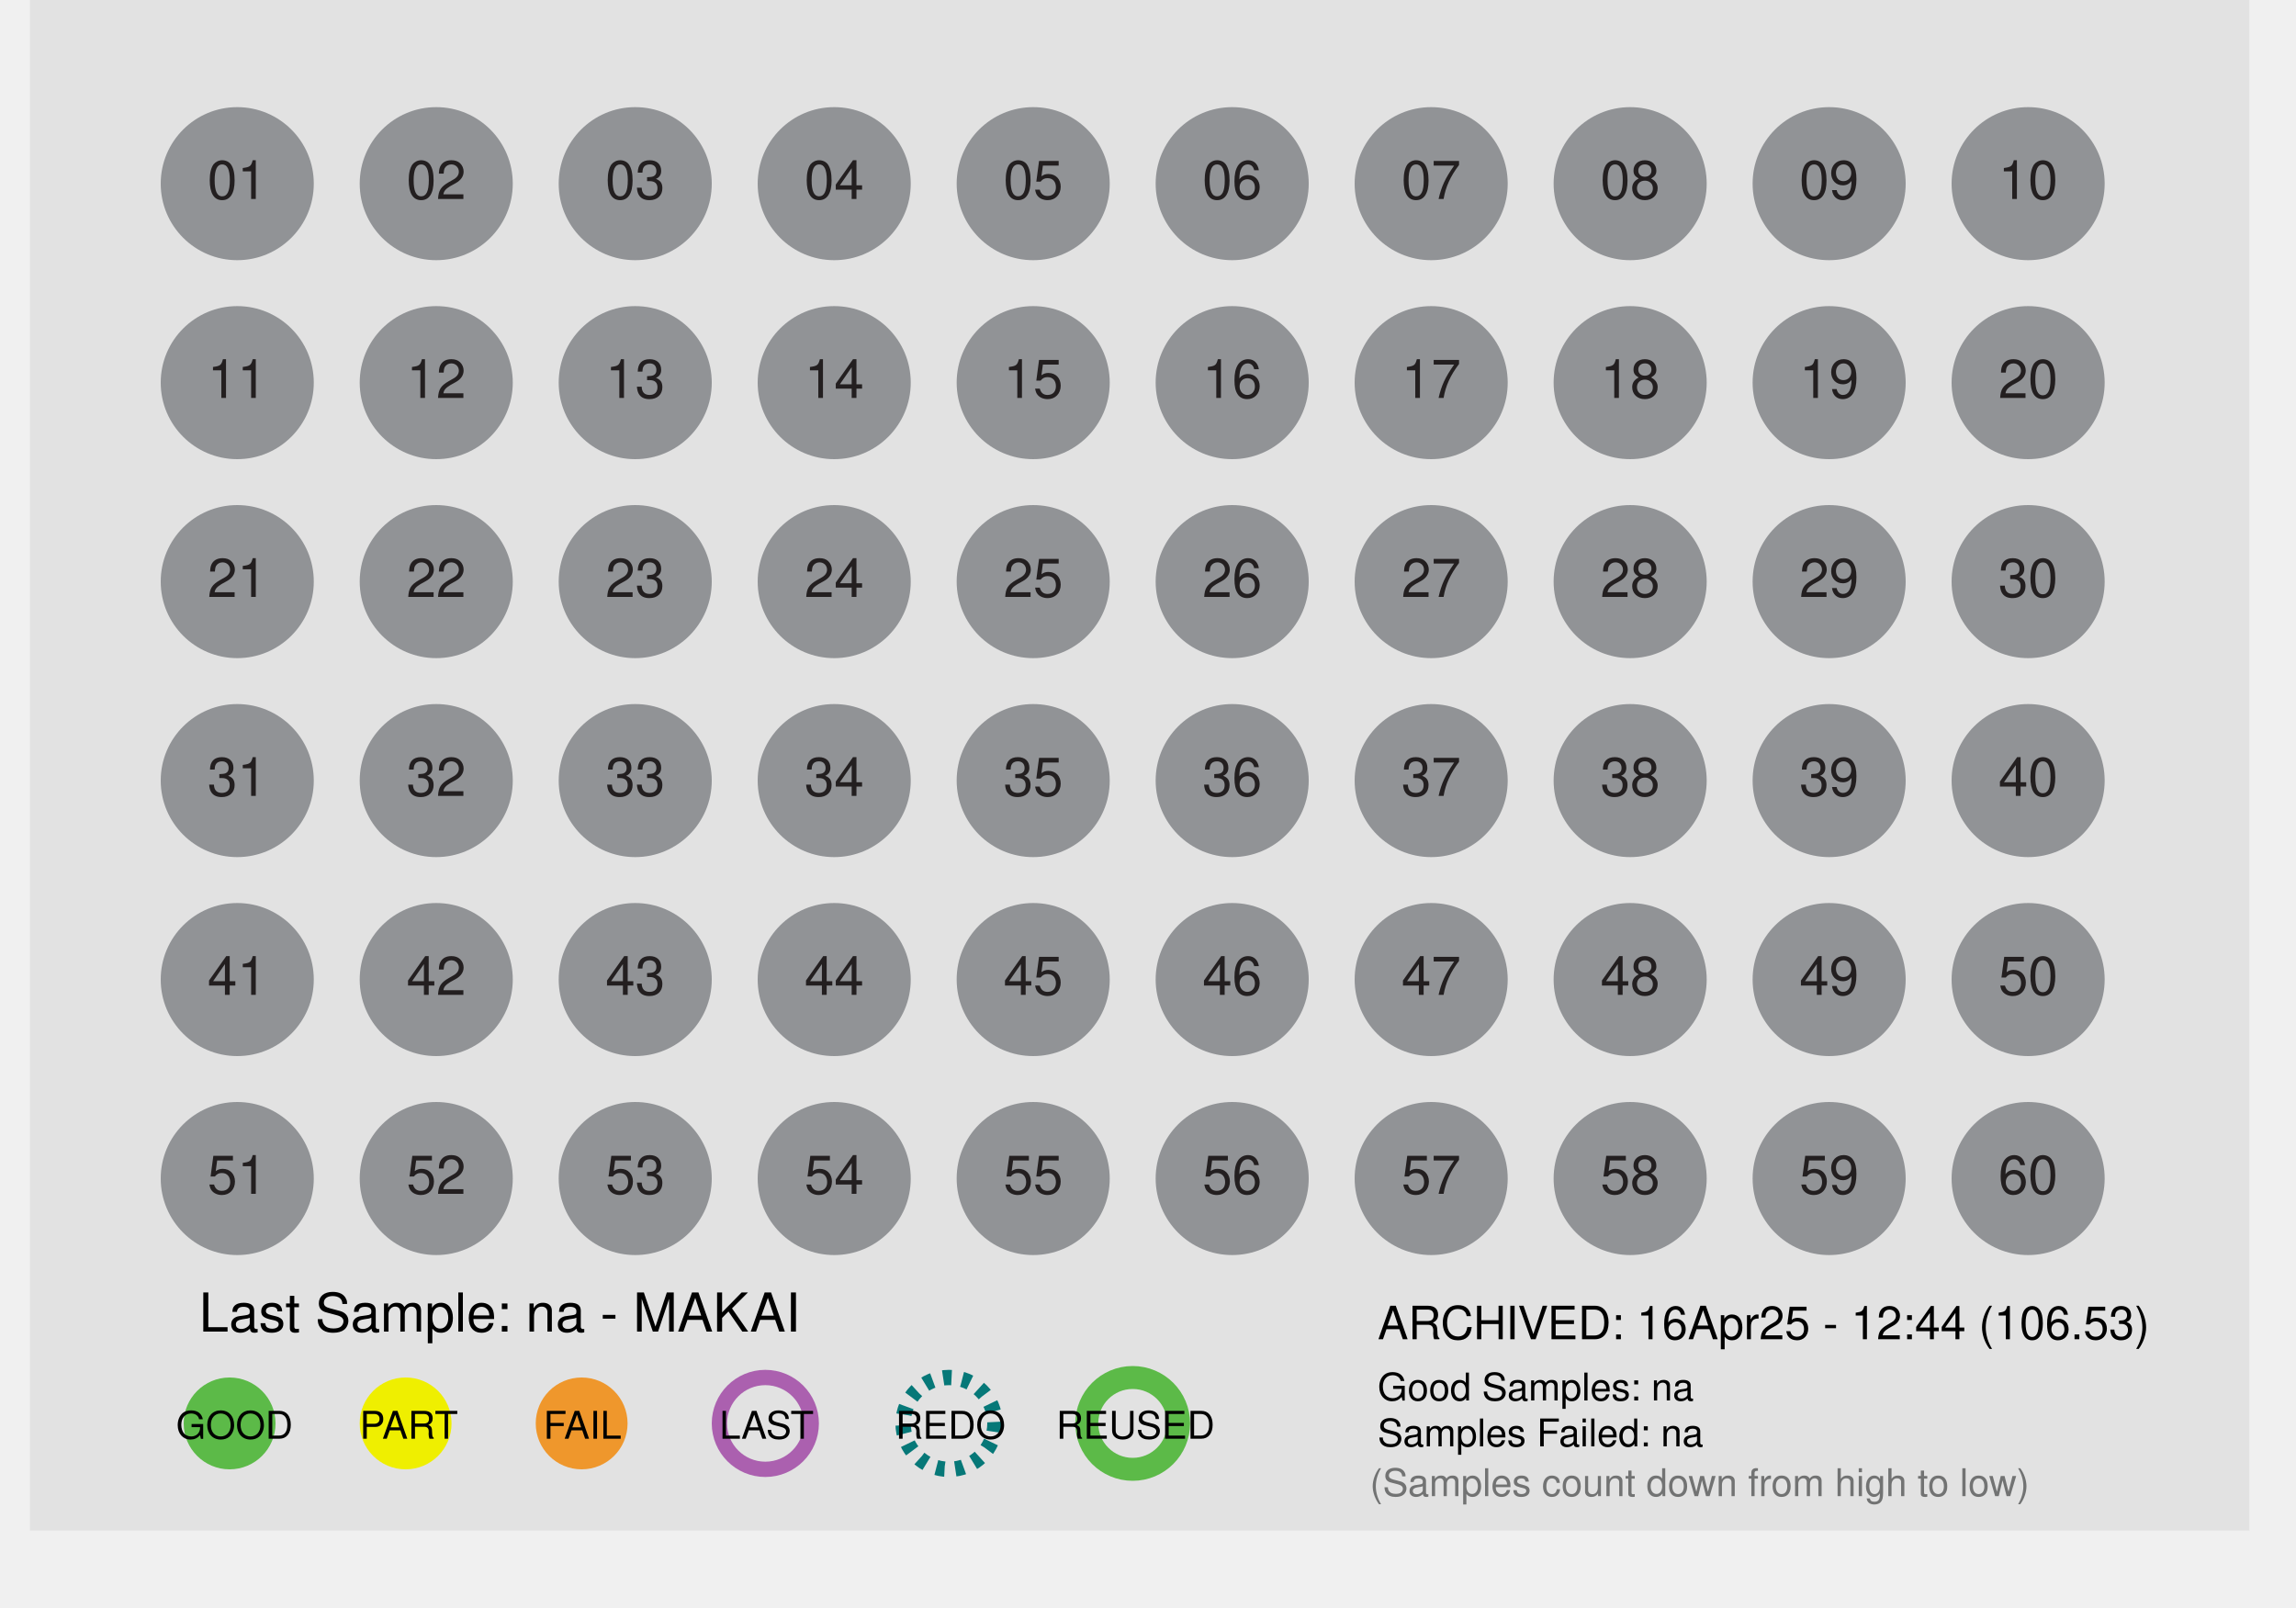
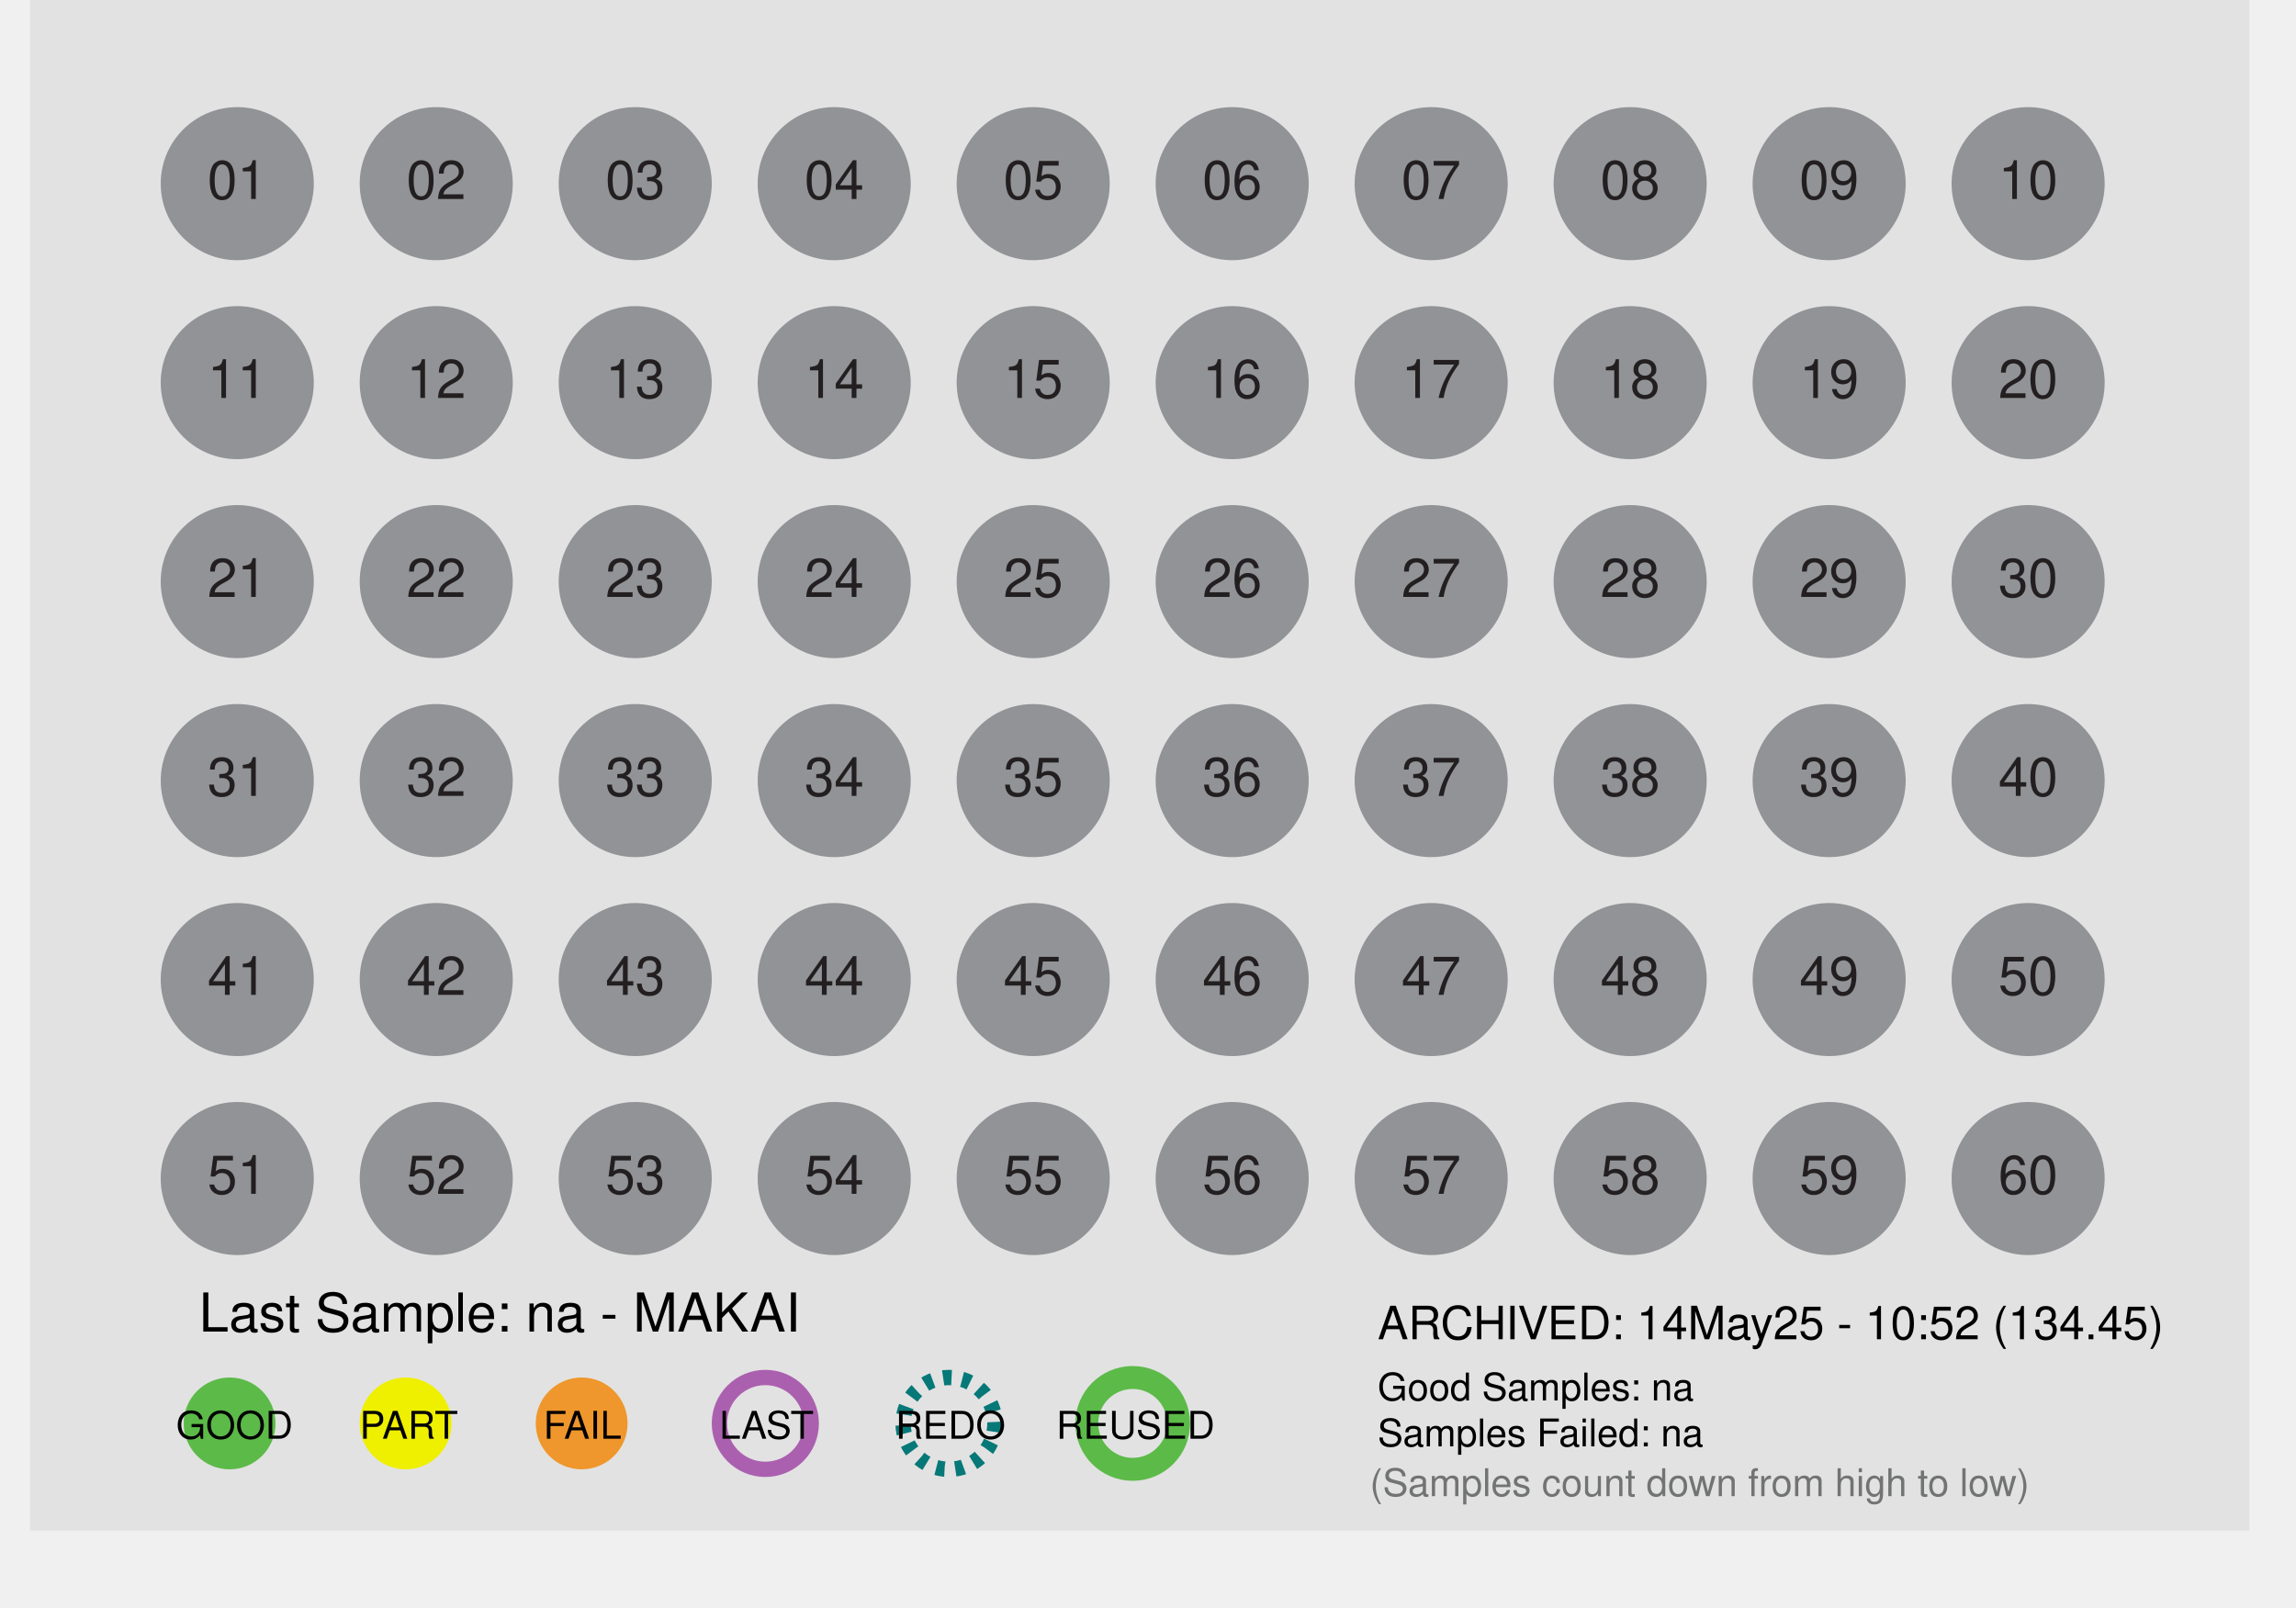
<svg xmlns="http://www.w3.org/2000/svg" id="Layer_1" data-name="Layer 1" x="0px" y="0px" viewBox="0 0 300 210" xml:space="preserve">
  <defs>
    <style>
 .st1 { fill: #dcddde; }
 .st2, .st3 { fill: #fff; }
 .st2 { stroke: #9b509f; }
 .st10, .st2, .st3 { stroke-miterlimit: 10; }
 .st10, .st2 { stroke-width: 2px; }
 .st3 { stroke: #231f20; }
 .st4 { fill: #ef972c; }
 .st5 { fill: #727373; }
 .st6 { fill: #5cba48; }
 .st7, .st8, .st9 { font-size: 7px; }
 .st7, .st8 { fill: #231f20; }
 .te5, .st7, .st9 { font-family: Helvetica; }
 .st8 { font-family: Helvetica-Bold, Helvetica; font-weight: 700; }
 .st9 { fill: #919396; }
 .st10 { fill: none; stroke: #fff; }

 .fill_gray { fill: #bbbbbb; }
 .fill_white { fill: #fff; }
 .stroke_purple { stroke: #ab60af; fill:none; stroke-width: 2px; }
 .stroke_black  { stroke: #000; fill:none; stroke-width: 2px; }
 .stroke_blue  { stroke: #067878; fill:none; stroke-width: 2px; stroke-dasharray:1.1 1.4;}
 .stroke_green  { stroke: #5cba48; fill:none; stroke-width: 3px;}
 .stroke_dash  { stroke-dasharray:1.1 1.4;}
 .stroke_2px { stroke-width: 2px; }
 .stroke_white { fill: none; stroke: #fff; }
 .stroke_none {stroke: none; fill:none};
 .stroke_darkGray { stroke: #231f20; fill: none; stroke-width: 2px;}
 .fill_orange { fill: #ef972c; }
 .fill_yellow { fill: #efef00; }
 .fill_lightgray { fill: #e2e2e2; }
 .thick_orange     { stroke-width:4px; fill:none; stroke: #ef972c; }
 .thick_yellow     { stroke-width:4px; fill:none; stroke: #f7ca0b; }
 .thick_gray       { stroke-width:4px; fill:none; stroke: #bbbbbb; }
 .thick_green      { stroke-width:4px; fill:none; stroke: #5cba48; }
 .fill_green { fill: #5cba48; }
 .font_size4 { font-size: 4px; }
 .font_size5 { font-size: 5px; }
 .font_size6 { font-size: 6px; }
 .font_size7 { font-size: 7px; }
 .font_size9 { font-size: 9px; }
 .fill_red {fill: #e24466; }
 .fill_purple {fill:#ab60af;}
 .fill_darkgray { fill: #555555; }
 .font_helv { font-family: Helvetica; }
 .font_helvBold { font-family: Helvetica-Bold, Helvetica; font-weight: 700; }
 .fill_lightergray { fill: #919396; }
    </style>
  </defs>
  <rect class="fill_lightgray" x="3.91" width="290" height="200" />
  <circle desc="c_big_01" class="stroke_none" cx="31" cy="24" r="12" />
  <circle desc="c_big_02" class="stroke_none" cx="57" cy="24" r="12" />
  <circle desc="c_big_03" class="stroke_none" cx="83" cy="24" r="12" />
  <circle desc="c_big_04" class="stroke_none" cx="109" cy="24" r="12" />
  <circle desc="c_big_05" class="stroke_none" cx="135" cy="24" r="12" />
  <circle desc="c_big_06" class="stroke_none" cx="161" cy="24" r="12" />
  <circle desc="c_big_07" class="stroke_none" cx="187" cy="24" r="12" />
  <circle desc="c_big_08" class="stroke_none" cx="213" cy="24" r="12" />
  <circle desc="c_big_09" class="stroke_none" cx="239" cy="24" r="12" />
  <circle desc="c_big_10" class="stroke_none" cx="265" cy="24" r="12" />
  <circle desc="c_big_11" class="stroke_none" cx="31" cy="50" r="12" />
  <circle desc="c_big_12" class="stroke_none" cx="57" cy="50" r="12" />
  <circle desc="c_big_13" class="stroke_none" cx="83" cy="50" r="12" />
  <circle desc="c_big_14" class="stroke_none" cx="109" cy="50" r="12" />
  <circle desc="c_big_15" class="stroke_none" cx="135" cy="50" r="12" />
  <circle desc="c_big_16" class="stroke_none" cx="161" cy="50" r="12" />
  <circle desc="c_big_17" class="stroke_none" cx="187" cy="50" r="12" />
  <circle desc="c_big_18" class="stroke_none" cx="213" cy="50" r="12" />
  <circle desc="c_big_19" class="stroke_none" cx="239" cy="50" r="12" />
  <circle desc="c_big_20" class="stroke_none" cx="265" cy="50" r="12" />
  <circle desc="c_big_21" class="stroke_none" cx="31" cy="76" r="12" />
  <circle desc="c_big_22" class="stroke_none" cx="57" cy="76" r="12" />
  <circle desc="c_big_23" class="stroke_none" cx="83" cy="76" r="12" />
  <circle desc="c_big_24" class="stroke_none" cx="109" cy="76" r="12" />
  <circle desc="c_big_25" class="stroke_none" cx="135" cy="76" r="12" />
  <circle desc="c_big_26" class="stroke_none" cx="161" cy="76" r="12" />
  <circle desc="c_big_27" class="stroke_none" cx="187" cy="76" r="12" />
  <circle desc="c_big_28" class="stroke_none" cx="213" cy="76" r="12" />
  <circle desc="c_big_29" class="stroke_none" cx="239" cy="76" r="12" />
  <circle desc="c_big_30" class="stroke_none" cx="265" cy="76" r="12" />
  <circle desc="c_big_31" class="stroke_none" cx="31" cy="102" r="12" />
  <circle desc="c_big_32" class="stroke_none" cx="57" cy="102" r="12" />
  <circle desc="c_big_33" class="stroke_none" cx="83" cy="102" r="12" />
  <circle desc="c_big_34" class="stroke_none" cx="109" cy="102" r="12" />
  <circle desc="c_big_35" class="stroke_none" cx="135" cy="102" r="12" />
  <circle desc="c_big_36" class="stroke_none" cx="161" cy="102" r="12" />
  <circle desc="c_big_37" class="stroke_none" cx="187" cy="102" r="12" />
  <circle desc="c_big_38" class="stroke_none" cx="213" cy="102" r="12" />
  <circle desc="c_big_39" class="stroke_none" cx="239" cy="102" r="12" />
  <circle desc="c_big_40" class="stroke_none" cx="265" cy="102" r="12" />
  <circle desc="c_big_41" class="stroke_none" cx="31" cy="128" r="12" />
  <circle desc="c_big_42" class="stroke_none" cx="57" cy="128" r="12" />
  <circle desc="c_big_43" class="stroke_none" cx="83" cy="128" r="12" />
  <circle desc="c_big_44" class="stroke_none" cx="109" cy="128" r="12" />
  <circle desc="c_big_45" class="stroke_none" cx="135" cy="128" r="12" />
  <circle desc="c_big_46" class="stroke_none" cx="161" cy="128" r="12" />
  <circle desc="c_big_47" class="stroke_none" cx="187" cy="128" r="12" />
  <circle desc="c_big_48" class="stroke_none" cx="213" cy="128" r="12" />
  <circle desc="c_big_49" class="stroke_none" cx="239" cy="128" r="12" />
  <circle desc="c_big_50" class="stroke_none" cx="265" cy="128" r="12" />
  <circle desc="c_big_51" class="stroke_none" cx="31" cy="154" r="12" />
  <circle desc="c_big_52" class="stroke_none" cx="57" cy="154" r="12" />
  <circle desc="c_big_53" class="stroke_none" cx="83" cy="154" r="12" />
  <circle desc="c_big_54" class="stroke_none" cx="109" cy="154" r="12" />
  <circle desc="c_big_55" class="stroke_none" cx="135" cy="154" r="12" />
  <circle desc="c_big_56" class="stroke_none" cx="161" cy="154" r="12" />
  <circle desc="c_big_57" class="stroke_none" cx="187" cy="154" r="12" />
  <circle desc="c_big_58" class="stroke_none" cx="213" cy="154" r="12" />
  <circle desc="c_big_59" class="stroke_none" cx="239" cy="154" r="12" />
  <circle desc="c_big_60" class="stroke_none" cx="265" cy="154" r="12" />
  <circle desc="c_small_01" class="fill_lightergray" cx="31" cy="24" r="10" />
  <circle desc="c_small_02" class="fill_lightergray" cx="57" cy="24" r="10" />
  <circle desc="c_small_03" class="fill_lightergray" cx="83" cy="24" r="10" />
  <circle desc="c_small_04" class="fill_lightergray" cx="109" cy="24" r="10" />
  <circle desc="c_small_05" class="fill_lightergray" cx="135" cy="24" r="10" />
  <circle desc="c_small_06" class="fill_lightergray" cx="161" cy="24" r="10" />
  <circle desc="c_small_07" class="fill_lightergray" cx="187" cy="24" r="10" />
  <circle desc="c_small_08" class="fill_lightergray" cx="213" cy="24" r="10" />
  <circle desc="c_small_09" class="fill_lightergray" cx="239" cy="24" r="10" />
  <circle desc="c_small_10" class="fill_lightergray" cx="265" cy="24" r="10" />
  <circle desc="c_small_11" class="fill_lightergray" cx="31" cy="50" r="10" />
  <circle desc="c_small_12" class="fill_lightergray" cx="57" cy="50" r="10" />
  <circle desc="c_small_13" class="fill_lightergray" cx="83" cy="50" r="10" />
  <circle desc="c_small_14" class="fill_lightergray" cx="109" cy="50" r="10" />
  <circle desc="c_small_15" class="fill_lightergray" cx="135" cy="50" r="10" />
  <circle desc="c_small_16" class="fill_lightergray" cx="161" cy="50" r="10" />
  <circle desc="c_small_17" class="fill_lightergray" cx="187" cy="50" r="10" />
  <circle desc="c_small_18" class="fill_lightergray" cx="213" cy="50" r="10" />
  <circle desc="c_small_19" class="fill_lightergray" cx="239" cy="50" r="10" />
  <circle desc="c_small_20" class="fill_lightergray" cx="265" cy="50" r="10" />
  <circle desc="c_small_21" class="fill_lightergray" cx="31" cy="76" r="10" />
  <circle desc="c_small_22" class="fill_lightergray" cx="57" cy="76" r="10" />
  <circle desc="c_small_23" class="fill_lightergray" cx="83" cy="76" r="10" />
  <circle desc="c_small_24" class="fill_lightergray" cx="109" cy="76" r="10" />
  <circle desc="c_small_25" class="fill_lightergray" cx="135" cy="76" r="10" />
  <circle desc="c_small_26" class="fill_lightergray" cx="161" cy="76" r="10" />
  <circle desc="c_small_27" class="fill_lightergray" cx="187" cy="76" r="10" />
  <circle desc="c_small_28" class="fill_lightergray" cx="213" cy="76" r="10" />
  <circle desc="c_small_29" class="fill_lightergray" cx="239" cy="76" r="10" />
  <circle desc="c_small_30" class="fill_lightergray" cx="265" cy="76" r="10" />
  <circle desc="c_small_31" class="fill_lightergray" cx="31" cy="102" r="10" />
  <circle desc="c_small_32" class="fill_lightergray" cx="57" cy="102" r="10" />
  <circle desc="c_small_33" class="fill_lightergray" cx="83" cy="102" r="10" />
  <circle desc="c_small_34" class="fill_lightergray" cx="109" cy="102" r="10" />
  <circle desc="c_small_35" class="fill_lightergray" cx="135" cy="102" r="10" />
  <circle desc="c_small_36" class="fill_lightergray" cx="161" cy="102" r="10" />
  <circle desc="c_small_37" class="fill_lightergray" cx="187" cy="102" r="10" />
  <circle desc="c_small_38" class="fill_lightergray" cx="213" cy="102" r="10" />
  <circle desc="c_small_39" class="fill_lightergray" cx="239" cy="102" r="10" />
  <circle desc="c_small_40" class="fill_lightergray" cx="265" cy="102" r="10" />
  <circle desc="c_small_41" class="fill_lightergray" cx="31" cy="128" r="10" />
  <circle desc="c_small_42" class="fill_lightergray" cx="57" cy="128" r="10" />
  <circle desc="c_small_43" class="fill_lightergray" cx="83" cy="128" r="10" />
  <circle desc="c_small_44" class="fill_lightergray" cx="109" cy="128" r="10" />
  <circle desc="c_small_45" class="fill_lightergray" cx="135" cy="128" r="10" />
  <circle desc="c_small_46" class="fill_lightergray" cx="161" cy="128" r="10" />
  <circle desc="c_small_47" class="fill_lightergray" cx="187" cy="128" r="10" />
  <circle desc="c_small_48" class="fill_lightergray" cx="213" cy="128" r="10" />
  <circle desc="c_small_49" class="fill_lightergray" cx="239" cy="128" r="10" />
  <circle desc="c_small_50" class="fill_lightergray" cx="265" cy="128" r="10" />
  <circle desc="c_small_51" class="fill_lightergray" cx="31" cy="154" r="10" />
  <circle desc="c_small_52" class="fill_lightergray" cx="57" cy="154" r="10" />
  <circle desc="c_small_53" class="fill_lightergray" cx="83" cy="154" r="10" />
  <circle desc="c_small_54" class="fill_lightergray" cx="109" cy="154" r="10" />
  <circle desc="c_small_55" class="fill_lightergray" cx="135" cy="154" r="10" />
  <circle desc="c_small_56" class="fill_lightergray" cx="161" cy="154" r="10" />
  <circle desc="c_small_57" class="fill_lightergray" cx="187" cy="154" r="10" />
  <circle desc="c_small_58" class="fill_lightergray" cx="213" cy="154" r="10" />
  <circle desc="c_small_59" class="fill_lightergray" cx="239" cy="154" r="10" />
  <circle desc="c_small_60" class="fill_lightergray" cx="265" cy="154" r="10" />
  <text desc="t_label_01" class="st7" text-anchor="middle" transform="translate(31 26)">01</text>
  <text desc="t_label_02" class="st7" text-anchor="middle" transform="translate(57 26)">02</text>
  <text desc="t_label_03" class="st7" text-anchor="middle" transform="translate(83 26)">03</text>
  <text desc="t_label_04" class="st7" text-anchor="middle" transform="translate(109 26)">04</text>
  <text desc="t_label_05" class="st7" text-anchor="middle" transform="translate(135 26)">05</text>
  <text desc="t_label_06" class="st7" text-anchor="middle" transform="translate(161 26)">06</text>
  <text desc="t_label_07" class="st7" text-anchor="middle" transform="translate(187 26)">07</text>
  <text desc="t_label_08" class="st7" text-anchor="middle" transform="translate(213 26)">08</text>
  <text desc="t_label_09" class="st7" text-anchor="middle" transform="translate(239 26)">09</text>
  <text desc="t_label_10" class="st7" text-anchor="middle" transform="translate(265 26)">10</text>
  <text desc="t_label_11" class="st7" text-anchor="middle" transform="translate(31 52)">11</text>
  <text desc="t_label_12" class="st7" text-anchor="middle" transform="translate(57 52)">12</text>
  <text desc="t_label_13" class="st7" text-anchor="middle" transform="translate(83 52)">13</text>
  <text desc="t_label_14" class="st7" text-anchor="middle" transform="translate(109 52)">14</text>
  <text desc="t_label_15" class="st7" text-anchor="middle" transform="translate(135 52)">15</text>
  <text desc="t_label_16" class="st7" text-anchor="middle" transform="translate(161 52)">16</text>
  <text desc="t_label_17" class="st7" text-anchor="middle" transform="translate(187 52)">17</text>
  <text desc="t_label_18" class="st7" text-anchor="middle" transform="translate(213 52)">18</text>
  <text desc="t_label_19" class="st7" text-anchor="middle" transform="translate(239 52)">19</text>
  <text desc="t_label_20" class="st7" text-anchor="middle" transform="translate(265 52)">20</text>
  <text desc="t_label_21" class="st7" text-anchor="middle" transform="translate(31 78)">21</text>
  <text desc="t_label_22" class="st7" text-anchor="middle" transform="translate(57 78)">22</text>
  <text desc="t_label_23" class="st7" text-anchor="middle" transform="translate(83 78)">23</text>
  <text desc="t_label_24" class="st7" text-anchor="middle" transform="translate(109 78)">24</text>
  <text desc="t_label_25" class="st7" text-anchor="middle" transform="translate(135 78)">25</text>
  <text desc="t_label_26" class="st7" text-anchor="middle" transform="translate(161 78)">26</text>
  <text desc="t_label_27" class="st7" text-anchor="middle" transform="translate(187 78)">27</text>
  <text desc="t_label_28" class="st7" text-anchor="middle" transform="translate(213 78)">28</text>
  <text desc="t_label_29" class="st7" text-anchor="middle" transform="translate(239 78)">29</text>
  <text desc="t_label_30" class="st7" text-anchor="middle" transform="translate(265 78)">30</text>
  <text desc="t_label_31" class="st7" text-anchor="middle" transform="translate(31 104)">31</text>
  <text desc="t_label_32" class="st7" text-anchor="middle" transform="translate(57 104)">32</text>
  <text desc="t_label_33" class="st7" text-anchor="middle" transform="translate(83 104)">33</text>
  <text desc="t_label_34" class="st7" text-anchor="middle" transform="translate(109 104)">34</text>
  <text desc="t_label_35" class="st7" text-anchor="middle" transform="translate(135 104)">35</text>
  <text desc="t_label_36" class="st7" text-anchor="middle" transform="translate(161 104)">36</text>
  <text desc="t_label_37" class="st7" text-anchor="middle" transform="translate(187 104)">37</text>
  <text desc="t_label_38" class="st7" text-anchor="middle" transform="translate(213 104)">38</text>
  <text desc="t_label_39" class="st7" text-anchor="middle" transform="translate(239 104)">39</text>
  <text desc="t_label_40" class="st7" text-anchor="middle" transform="translate(265 104)">40</text>
  <text desc="t_label_41" class="st7" text-anchor="middle" transform="translate(31 130)">41</text>
  <text desc="t_label_42" class="st7" text-anchor="middle" transform="translate(57 130)">42</text>
  <text desc="t_label_43" class="st7" text-anchor="middle" transform="translate(83 130)">43</text>
  <text desc="t_label_44" class="st7" text-anchor="middle" transform="translate(109 130)">44</text>
  <text desc="t_label_45" class="st7" text-anchor="middle" transform="translate(135 130)">45</text>
  <text desc="t_label_46" class="st7" text-anchor="middle" transform="translate(161 130)">46</text>
  <text desc="t_label_47" class="st7" text-anchor="middle" transform="translate(187 130)">47</text>
  <text desc="t_label_48" class="st7" text-anchor="middle" transform="translate(213 130)">48</text>
  <text desc="t_label_49" class="st7" text-anchor="middle" transform="translate(239 130)">49</text>
  <text desc="t_label_50" class="st7" text-anchor="middle" transform="translate(265 130)">50</text>
  <text desc="t_label_51" class="st7" text-anchor="middle" transform="translate(31 156)">51</text>
  <text desc="t_label_52" class="st7" text-anchor="middle" transform="translate(57 156)">52</text>
  <text desc="t_label_53" class="st7" text-anchor="middle" transform="translate(83 156)">53</text>
  <text desc="t_label_54" class="st7" text-anchor="middle" transform="translate(109 156)">54</text>
  <text desc="t_label_55" class="st7" text-anchor="middle" transform="translate(135 156)">55</text>
  <text desc="t_label_56" class="st7" text-anchor="middle" transform="translate(161 156)">56</text>
  <text desc="t_label_57" class="st7" text-anchor="middle" transform="translate(187 156)">57</text>
  <text desc="t_label_58" class="st7" text-anchor="middle" transform="translate(213 156)">58</text>
  <text desc="t_label_59" class="st7" text-anchor="middle" transform="translate(239 156)">59</text>
  <text desc="t_label_60" class="st7" text-anchor="middle" transform="translate(265 156)">60</text>
  <text desc="pct_label_01" text-anchor="middle" class="te5 font_size4 fill_purple" transform="translate(31 20)" />
  <text desc="pct_label_02" text-anchor="middle" class="te5 font_size4 fill_purple" transform="translate(57 20)" />
  <text desc="pct_label_03" text-anchor="middle" class="te5 font_size4 fill_purple" transform="translate(83 20)" />
  <text desc="pct_label_04" text-anchor="middle" class="te5 font_size4 fill_purple" transform="translate(109 20)" />
  <text desc="pct_label_05" text-anchor="middle" class="te5 font_size4 fill_purple" transform="translate(135 20)" />
  <text desc="pct_label_06" text-anchor="middle" class="te5 font_size4 fill_purple" transform="translate(161 20)" />
  <text desc="pct_label_07" text-anchor="middle" class="te5 font_size4 fill_purple" transform="translate(187 20)" />
  <text desc="pct_label_08" text-anchor="middle" class="te5 font_size4 fill_purple" transform="translate(213 20)" />
  <text desc="pct_label_09" text-anchor="middle" class="te5 font_size4 fill_purple" transform="translate(239 20)" />
  <text desc="pct_label_10" text-anchor="middle" class="te5 font_size4 fill_purple" transform="translate(265 20)" />
  <text desc="pct_label_11" text-anchor="middle" class="te5 font_size4 fill_purple" transform="translate(31 46)" />
  <text desc="pct_label_12" text-anchor="middle" class="te5 font_size4 fill_purple" transform="translate(57 46)" />
  <text desc="pct_label_13" text-anchor="middle" class="te5 font_size4 fill_purple" transform="translate(83 46)" />
  <text desc="pct_label_14" text-anchor="middle" class="te5 font_size4 fill_purple" transform="translate(109 46)" />
  <text desc="pct_label_15" text-anchor="middle" class="te5 font_size4 fill_purple" transform="translate(135 46)" />
  <text desc="pct_label_16" text-anchor="middle" class="te5 font_size4 fill_purple" transform="translate(161 46)" />
  <text desc="pct_label_17" text-anchor="middle" class="te5 font_size4 fill_purple" transform="translate(187 46)" />
  <text desc="pct_label_18" text-anchor="middle" class="te5 font_size4 fill_purple" transform="translate(213 46)" />
  <text desc="pct_label_19" text-anchor="middle" class="te5 font_size4 fill_purple" transform="translate(239 46)" />
  <text desc="pct_label_20" text-anchor="middle" class="te5 font_size4 fill_purple" transform="translate(265 46)" />
  <text desc="pct_label_21" text-anchor="middle" class="te5 font_size4 fill_purple" transform="translate(31 72)" />
  <text desc="pct_label_22" text-anchor="middle" class="te5 font_size4 fill_purple" transform="translate(57 72)" />
  <text desc="pct_label_23" text-anchor="middle" class="te5 font_size4 fill_purple" transform="translate(83 72)" />
  <text desc="pct_label_24" text-anchor="middle" class="te5 font_size4 fill_purple" transform="translate(109 72)" />
  <text desc="pct_label_25" text-anchor="middle" class="te5 font_size4 fill_purple" transform="translate(135 72)" />
  <text desc="pct_label_26" text-anchor="middle" class="te5 font_size4 fill_purple" transform="translate(161 72)" />
  <text desc="pct_label_27" text-anchor="middle" class="te5 font_size4 fill_purple" transform="translate(187 72)" />
  <text desc="pct_label_28" text-anchor="middle" class="te5 font_size4 fill_purple" transform="translate(213 72)" />
  <text desc="pct_label_29" text-anchor="middle" class="te5 font_size4 fill_purple" transform="translate(239 72)" />
  <text desc="pct_label_30" text-anchor="middle" class="te5 font_size4 fill_purple" transform="translate(265 72)" />
  <text desc="pct_label_31" text-anchor="middle" class="te5 font_size4 fill_purple" transform="translate(31 98)" />
  <text desc="pct_label_32" text-anchor="middle" class="te5 font_size4 fill_purple" transform="translate(57 98)" />
  <text desc="pct_label_33" text-anchor="middle" class="te5 font_size4 fill_purple" transform="translate(83 98)" />
  <text desc="pct_label_34" text-anchor="middle" class="te5 font_size4 fill_purple" transform="translate(109 98)" />
  <text desc="pct_label_35" text-anchor="middle" class="te5 font_size4 fill_purple" transform="translate(135 98)" />
  <text desc="pct_label_36" text-anchor="middle" class="te5 font_size4 fill_purple" transform="translate(161 98)" />
  <text desc="pct_label_37" text-anchor="middle" class="te5 font_size4 fill_purple" transform="translate(187 98)" />
  <text desc="pct_label_38" text-anchor="middle" class="te5 font_size4 fill_purple" transform="translate(213 98)" />
  <text desc="pct_label_39" text-anchor="middle" class="te5 font_size4 fill_purple" transform="translate(239 98)" />
  <text desc="pct_label_40" text-anchor="middle" class="te5 font_size4 fill_purple" transform="translate(265 98)" />
  <text desc="pct_label_41" text-anchor="middle" class="te5 font_size4 fill_purple" transform="translate(31 124)" />
  <text desc="pct_label_42" text-anchor="middle" class="te5 font_size4 fill_purple" transform="translate(57 124)" />
  <text desc="pct_label_43" text-anchor="middle" class="te5 font_size4 fill_purple" transform="translate(83 124)" />
  <text desc="pct_label_44" text-anchor="middle" class="te5 font_size4 fill_purple" transform="translate(109 124)" />
  <text desc="pct_label_45" text-anchor="middle" class="te5 font_size4 fill_purple" transform="translate(135 124)" />
  <text desc="pct_label_46" text-anchor="middle" class="te5 font_size4 fill_purple" transform="translate(161 124)" />
  <text desc="pct_label_47" text-anchor="middle" class="te5 font_size4 fill_purple" transform="translate(187 124)" />
  <text desc="pct_label_48" text-anchor="middle" class="te5 font_size4 fill_purple" transform="translate(213 124)" />
  <text desc="pct_label_49" text-anchor="middle" class="te5 font_size4 fill_purple" transform="translate(239 124)" />
  <text desc="pct_label_50" text-anchor="middle" class="te5 font_size4 fill_purple" transform="translate(265 124)" />
  <text desc="pct_label_51" text-anchor="middle" class="te5 font_size4 fill_purple" transform="translate(31 150)" />
  <text desc="pct_label_52" text-anchor="middle" class="te5 font_size4 fill_purple" transform="translate(57 150)" />
  <text desc="pct_label_53" text-anchor="middle" class="te5 font_size4 fill_purple" transform="translate(83 150)" />
  <text desc="pct_label_54" text-anchor="middle" class="te5 font_size4 fill_purple" transform="translate(109 150)" />
  <text desc="pct_label_55" text-anchor="middle" class="te5 font_size4 fill_purple" transform="translate(135 150)" />
  <text desc="pct_label_56" text-anchor="middle" class="te5 font_size4 fill_purple" transform="translate(161 150)" />
  <text desc="pct_label_57" text-anchor="middle" class="te5 font_size4 fill_purple" transform="translate(187 150)" />
  <text desc="pct_label_58" text-anchor="middle" class="te5 font_size4 fill_purple" transform="translate(213 150)" />
  <text desc="pct_label_59" text-anchor="middle" class="te5 font_size4 fill_purple" transform="translate(239 150)" />
  <text desc="pct_label_60" text-anchor="middle" class="te5 font_size4 fill_purple" transform="translate(265 150)" />
  <text desc="time_label_01" text-anchor="middle" class="te5 font_size4 fill_darkgray" transform="translate(31 31)" />
  <text desc="time_label_02" text-anchor="middle" class="te5 font_size4 fill_darkgray" transform="translate(57 31)" />
  <text desc="time_label_03" text-anchor="middle" class="te5 font_size4 fill_darkgray" transform="translate(83 31)" />
  <text desc="time_label_04" text-anchor="middle" class="te5 font_size4 fill_darkgray" transform="translate(109 31)" />
  <text desc="time_label_05" text-anchor="middle" class="te5 font_size4 fill_darkgray" transform="translate(135 31)" />
  <text desc="time_label_06" text-anchor="middle" class="te5 font_size4 fill_darkgray" transform="translate(161 31)" />
  <text desc="time_label_07" text-anchor="middle" class="te5 font_size4 fill_darkgray" transform="translate(187 31)" />
  <text desc="time_label_08" text-anchor="middle" class="te5 font_size4 fill_darkgray" transform="translate(213 31)" />
  <text desc="time_label_09" text-anchor="middle" class="te5 font_size4 fill_darkgray" transform="translate(239 31)" />
  <text desc="time_label_10" text-anchor="middle" class="te5 font_size4 fill_darkgray" transform="translate(265 31)" />
  <text desc="time_label_11" text-anchor="middle" class="te5 font_size4 fill_darkgray" transform="translate(31 57)" />
  <text desc="time_label_12" text-anchor="middle" class="te5 font_size4 fill_darkgray" transform="translate(57 57)" />
  <text desc="time_label_13" text-anchor="middle" class="te5 font_size4 fill_darkgray" transform="translate(83 57)" />
  <text desc="time_label_14" text-anchor="middle" class="te5 font_size4 fill_darkgray" transform="translate(109 57)" />
  <text desc="time_label_15" text-anchor="middle" class="te5 font_size4 fill_darkgray" transform="translate(135 57)" />
  <text desc="time_label_16" text-anchor="middle" class="te5 font_size4 fill_darkgray" transform="translate(161 57)" />
  <text desc="time_label_17" text-anchor="middle" class="te5 font_size4 fill_darkgray" transform="translate(187 57)" />
  <text desc="time_label_18" text-anchor="middle" class="te5 font_size4 fill_darkgray" transform="translate(213 57)" />
  <text desc="time_label_19" text-anchor="middle" class="te5 font_size4 fill_darkgray" transform="translate(239 57)" />
  <text desc="time_label_20" text-anchor="middle" class="te5 font_size4 fill_darkgray" transform="translate(265 57)" />
  <text desc="time_label_21" text-anchor="middle" class="te5 font_size4 fill_darkgray" transform="translate(31 83)" />
  <text desc="time_label_22" text-anchor="middle" class="te5 font_size4 fill_darkgray" transform="translate(57 83)" />
  <text desc="time_label_23" text-anchor="middle" class="te5 font_size4 fill_darkgray" transform="translate(83 83)" />
  <text desc="time_label_24" text-anchor="middle" class="te5 font_size4 fill_darkgray" transform="translate(109 83)" />
  <text desc="time_label_25" text-anchor="middle" class="te5 font_size4 fill_darkgray" transform="translate(135 83)" />
  <text desc="time_label_26" text-anchor="middle" class="te5 font_size4 fill_darkgray" transform="translate(161 83)" />
  <text desc="time_label_27" text-anchor="middle" class="te5 font_size4 fill_darkgray" transform="translate(187 83)" />
  <text desc="time_label_28" text-anchor="middle" class="te5 font_size4 fill_darkgray" transform="translate(213 83)" />
  <text desc="time_label_29" text-anchor="middle" class="te5 font_size4 fill_darkgray" transform="translate(239 83)" />
  <text desc="time_label_30" text-anchor="middle" class="te5 font_size4 fill_darkgray" transform="translate(265 83)" />
  <text desc="time_label_31" text-anchor="middle" class="te5 font_size4 fill_darkgray" transform="translate(31 109)" />
  <text desc="time_label_32" text-anchor="middle" class="te5 font_size4 fill_darkgray" transform="translate(57 109)" />
  <text desc="time_label_33" text-anchor="middle" class="te5 font_size4 fill_darkgray" transform="translate(83 109)" />
  <text desc="time_label_34" text-anchor="middle" class="te5 font_size4 fill_darkgray" transform="translate(109 109)" />
  <text desc="time_label_35" text-anchor="middle" class="te5 font_size4 fill_darkgray" transform="translate(135 109)" />
  <text desc="time_label_36" text-anchor="middle" class="te5 font_size4 fill_darkgray" transform="translate(161 109)" />
  <text desc="time_label_37" text-anchor="middle" class="te5 font_size4 fill_darkgray" transform="translate(187 109)" />
  <text desc="time_label_38" text-anchor="middle" class="te5 font_size4 fill_darkgray" transform="translate(213 109)" />
  <text desc="time_label_39" text-anchor="middle" class="te5 font_size4 fill_darkgray" transform="translate(239 109)" />
  <text desc="time_label_40" text-anchor="middle" class="te5 font_size4 fill_darkgray" transform="translate(265 109)" />
  <text desc="time_label_41" text-anchor="middle" class="te5 font_size4 fill_darkgray" transform="translate(31 135)" />
  <text desc="time_label_42" text-anchor="middle" class="te5 font_size4 fill_darkgray" transform="translate(57 135)" />
  <text desc="time_label_43" text-anchor="middle" class="te5 font_size4 fill_darkgray" transform="translate(83 135)" />
  <text desc="time_label_44" text-anchor="middle" class="te5 font_size4 fill_darkgray" transform="translate(109 135)" />
  <text desc="time_label_45" text-anchor="middle" class="te5 font_size4 fill_darkgray" transform="translate(135 135)" />
  <text desc="time_label_46" text-anchor="middle" class="te5 font_size4 fill_darkgray" transform="translate(161 135)" />
  <text desc="time_label_47" text-anchor="middle" class="te5 font_size4 fill_darkgray" transform="translate(187 135)" />
  <text desc="time_label_48" text-anchor="middle" class="te5 font_size4 fill_darkgray" transform="translate(213 135)" />
  <text desc="time_label_49" text-anchor="middle" class="te5 font_size4 fill_darkgray" transform="translate(239 135)" />
  <text desc="time_label_50" text-anchor="middle" class="te5 font_size4 fill_darkgray" transform="translate(265 135)" />
  <text desc="time_label_51" text-anchor="middle" class="te5 font_size4 fill_darkgray" transform="translate(31 161)" />
  <text desc="time_label_52" text-anchor="middle" class="te5 font_size4 fill_darkgray" transform="translate(57 161)" />
  <text desc="time_label_53" text-anchor="middle" class="te5 font_size4 fill_darkgray" transform="translate(83 161)" />
  <text desc="time_label_54" text-anchor="middle" class="te5 font_size4 fill_darkgray" transform="translate(109 161)" />
  <text desc="time_label_55" text-anchor="middle" class="te5 font_size4 fill_darkgray" transform="translate(135 161)" />
  <text desc="time_label_56" text-anchor="middle" class="te5 font_size4 fill_darkgray" transform="translate(161 161)" />
  <text desc="time_label_57" text-anchor="middle" class="te5 font_size4 fill_darkgray" transform="translate(187 161)" />
  <text desc="time_label_58" text-anchor="middle" class="te5 font_size4 fill_darkgray" transform="translate(213 161)" />
  <text desc="time_label_59" text-anchor="middle" class="te5 font_size4 fill_darkgray" transform="translate(239 161)" />
  <text desc="time_label_60" text-anchor="middle" class="te5 font_size4 fill_darkgray" transform="translate(265 161)" />
  <text class="font_helv font_size7" transform="translate(26 174)">Last Sample: na - MAKAI</text>
-   <text class="font_helv font_size6" transform="translate(180 175)">ARCHIVED: 16Apr25 - 12:44 (106.53)</text>
+   <text class="font_helv font_size6" transform="translate(180 175)">ARCHIVED: 14May25 - 10:52 (134.45)</text>
  <text class="te5 font_size5" transform="translate(180 183)">Good Samples: na </text>
  <text class="te5 font_size5" transform="translate(180 189)">Samples Failed: na</text>
  <text class="te5 st5 font_size5" transform="translate(179 195.5)">(Samples count down from high to low)</text>
  <circle class="fill_green" cx="30" cy="186" r="6" />
  <text class="te5 font_size5" transform="translate(23.0 188)">GOOD</text>
  <circle class="fill_yellow" cx="53" cy="186" r="6" />
  <text class="te5 font_size5" transform="translate(47.0 188)">PART</text>
  <circle class="fill_orange" cx="76" cy="186" r="6" />
  <text class="te5 font_size5" transform="translate(71.0 188)">FAIL</text>
  <circle class="stroke_purple" cx="100" cy="186" r="6" />
  <text class="te5 font_size5" transform="translate(94.0 188)">LAST</text>
  <circle class="stroke_blue stroke_dash" cx="124" cy="186" r="6" />
  <text class="te5 font_size5" transform="translate(117.0 188)">REDO</text>
  <circle class="stroke_green" cx="148" cy="186" r="6" />
  <text class="te5 font_size5" transform="translate(138.0 188)">REUSED</text>
</svg>
